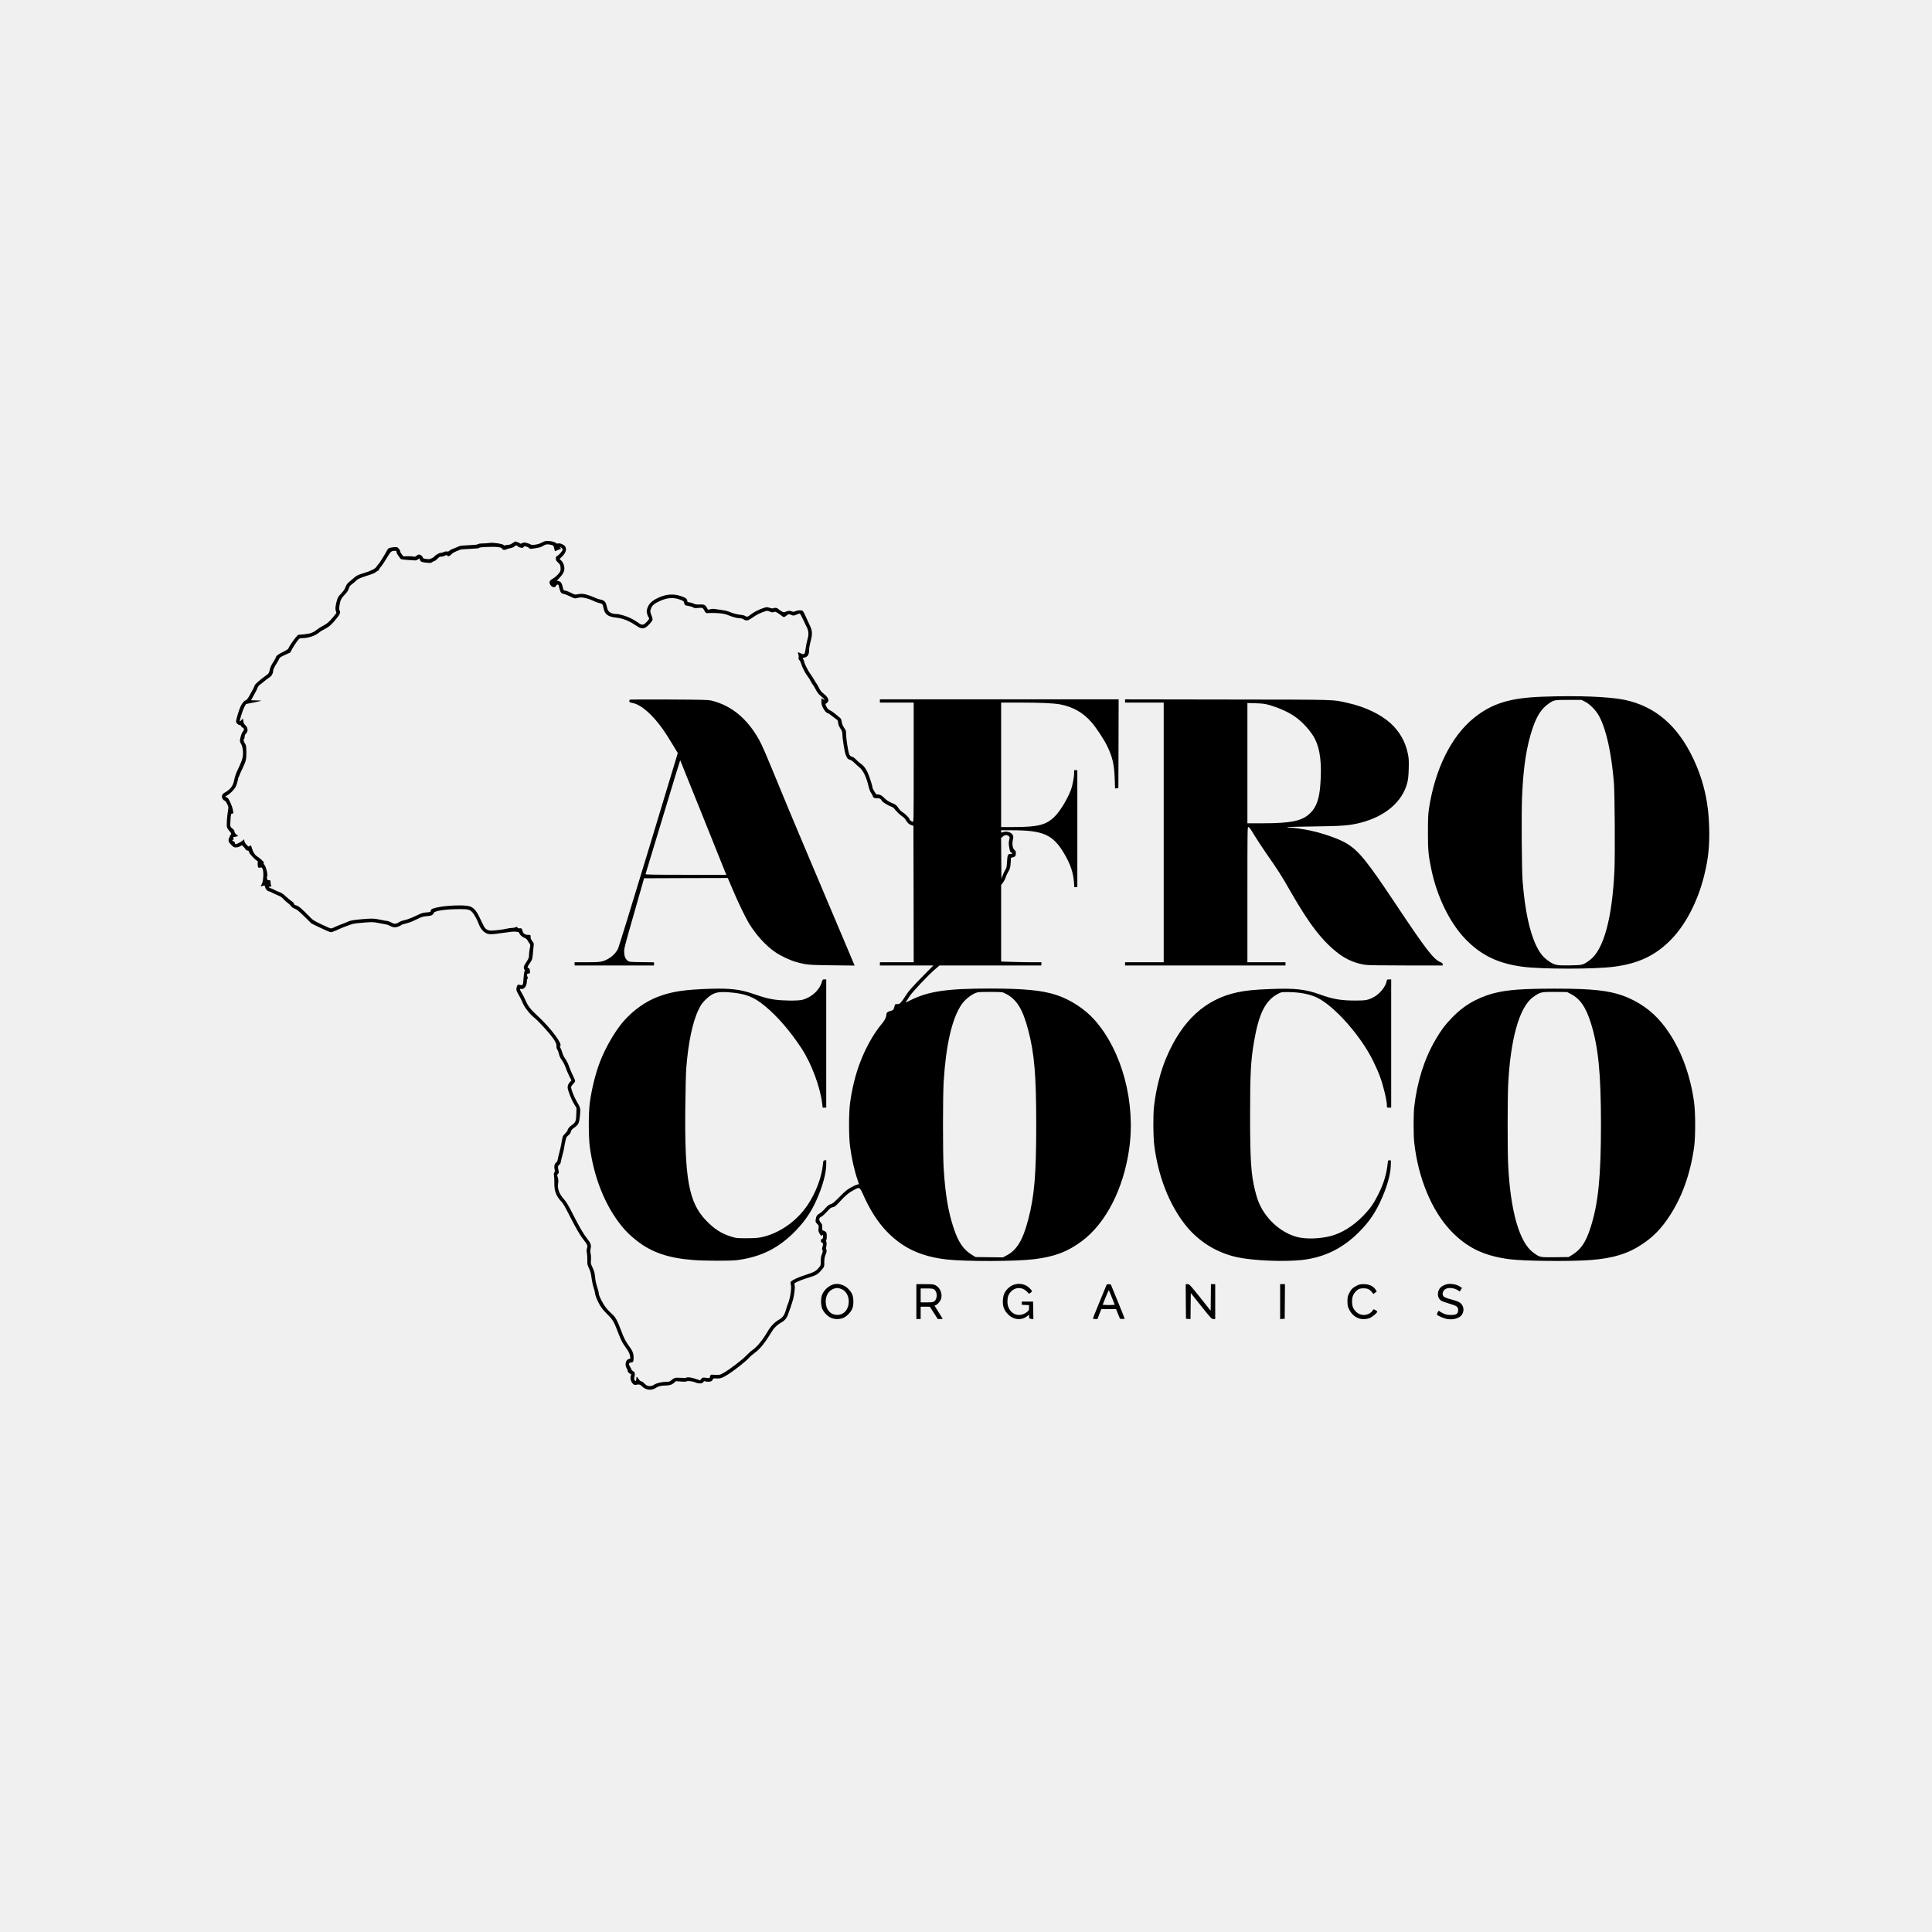
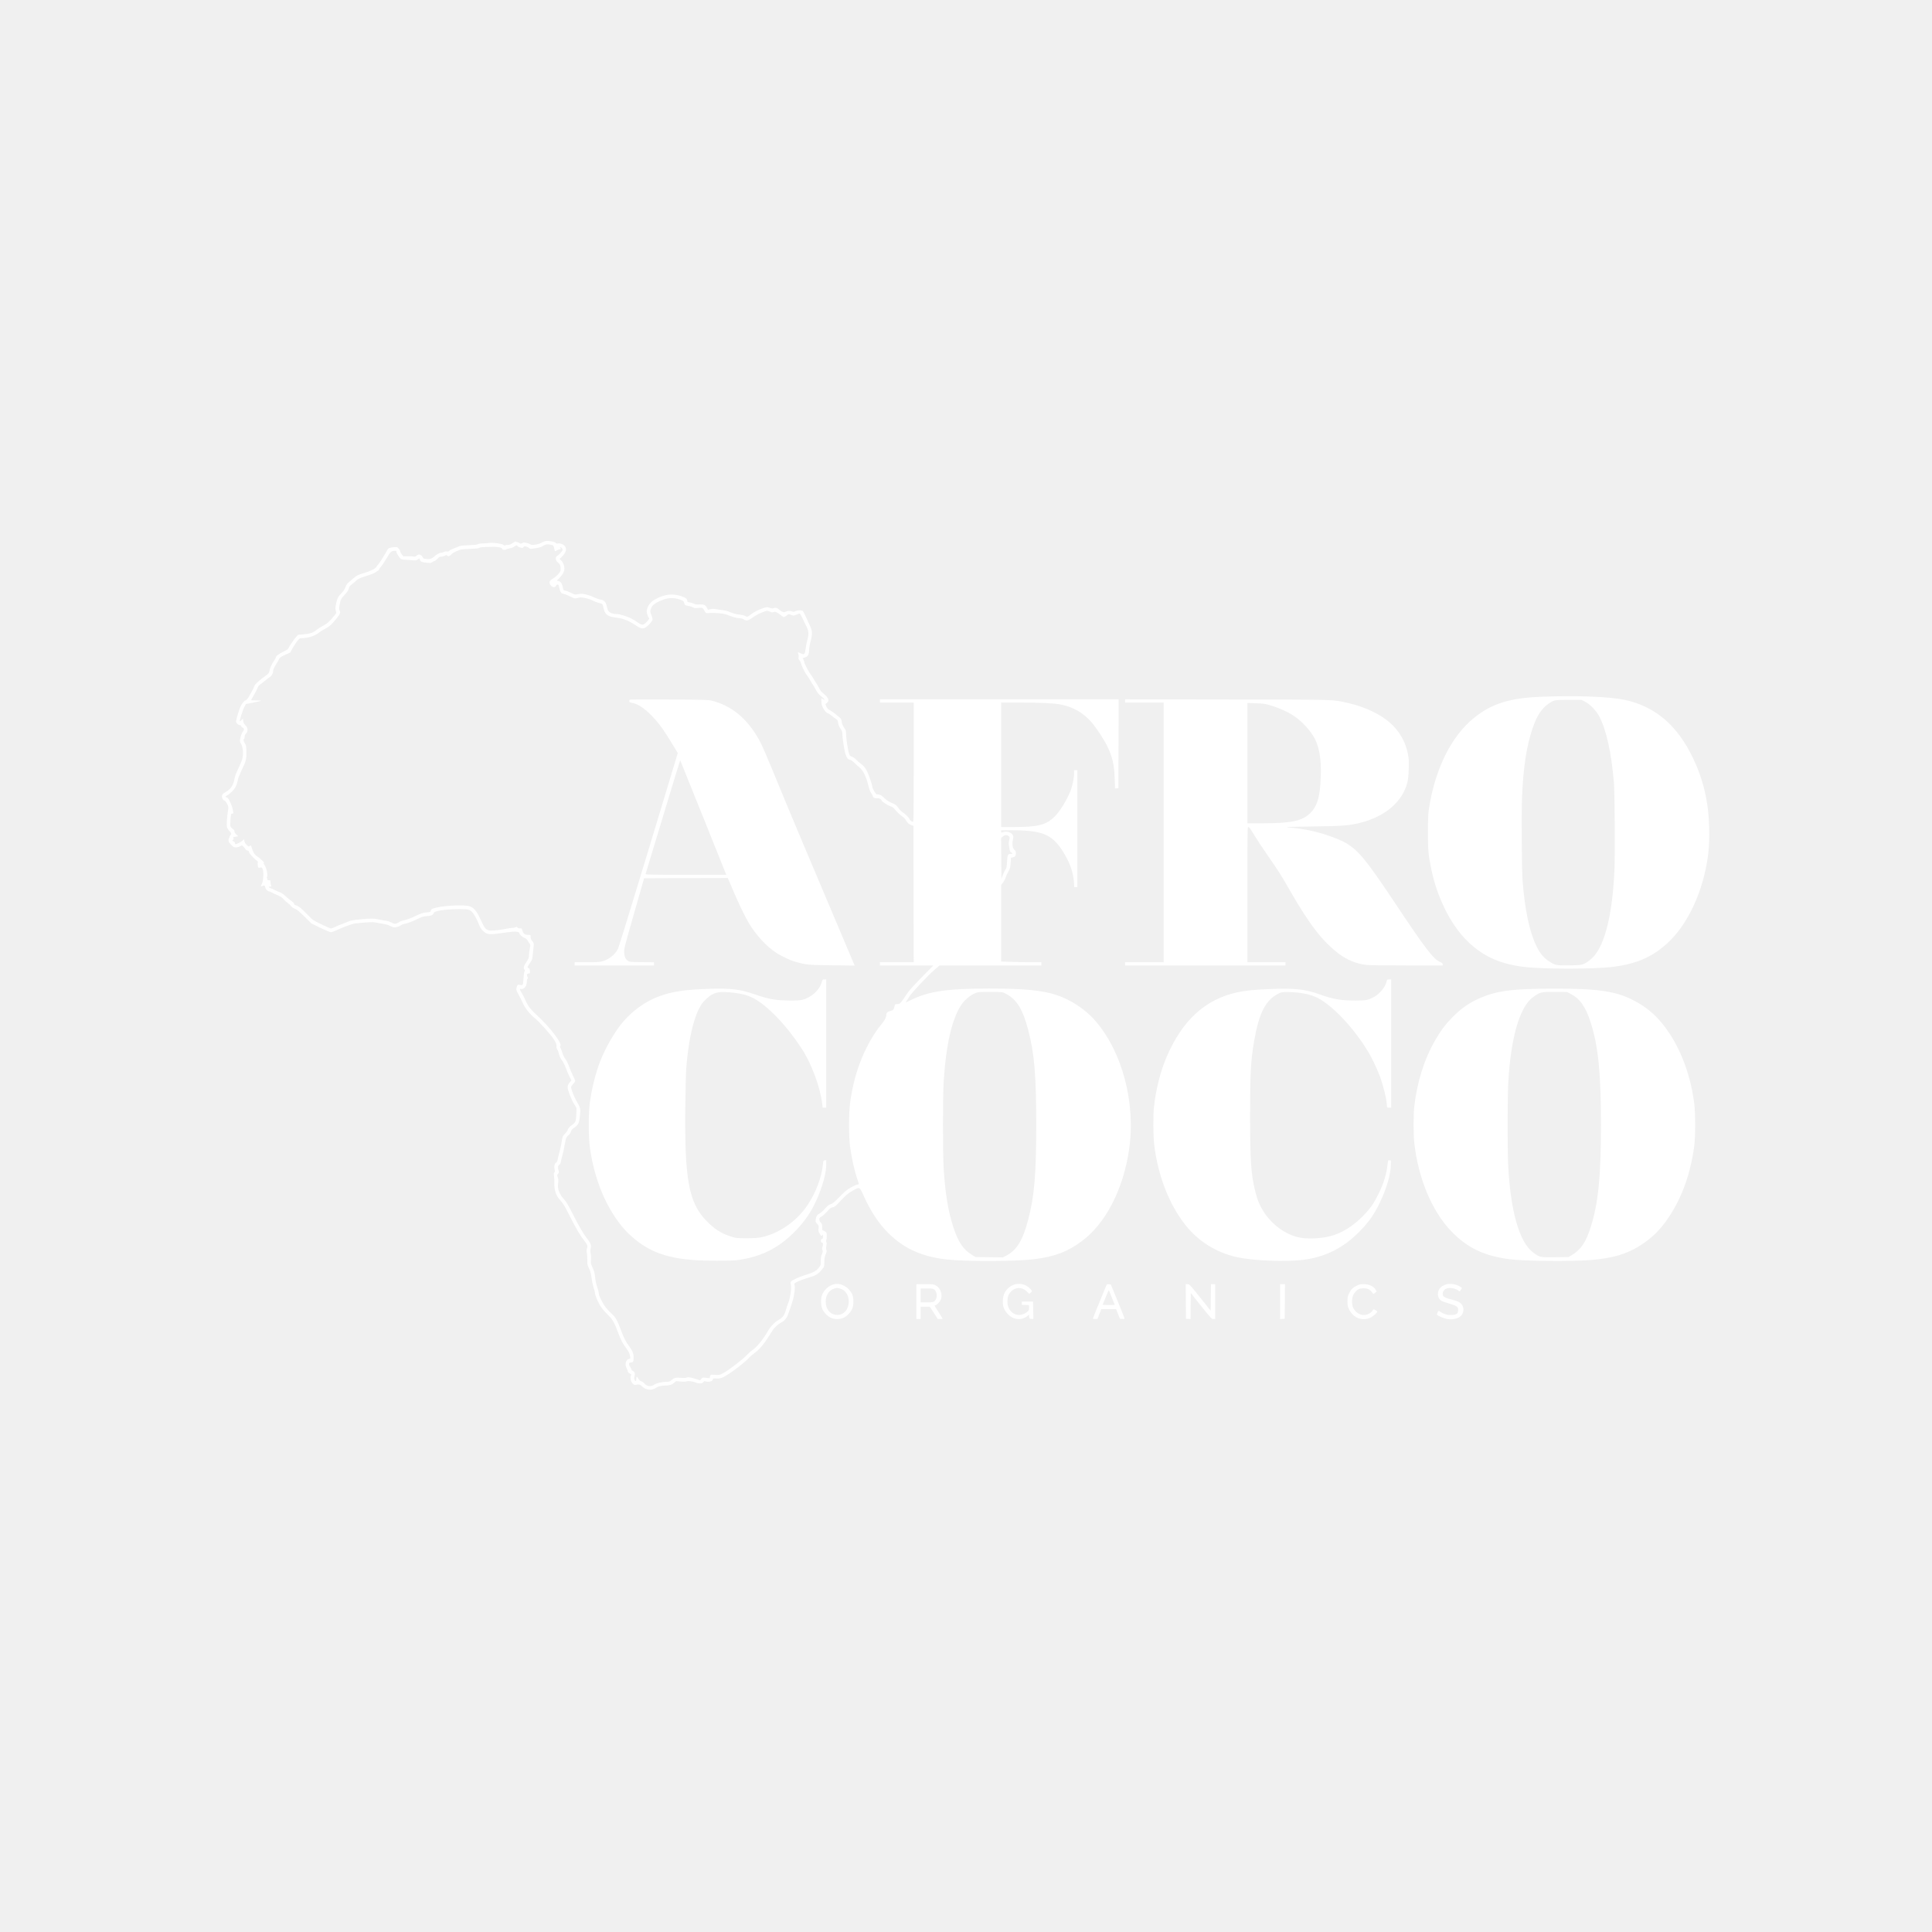
<svg xmlns="http://www.w3.org/2000/svg" version="1.0" width="360" height="360" viewBox="0 0 3601 3600" preserveAspectRatio="xMidYMid meet">
-   <g transform="translate(0,3600) scale(0.1,-0.1)" fill="#000000" stroke="none">
+   <g transform="translate(0,3600) scale(0.1,-0.1)" fill="#fff" stroke="none">
    <path d="M10169 25920 c-20 -3 -57 -19 -83 -34 -52 -30 -175 -48 -198 -28 -19 15 -110 40 -128 35 -8 -3 -25 -9 -37 -15 -18 -9 -27 -8 -41 5 -10 10 -28 17 -39 17 -12 0 -23 5 -25 12 -3 7 -25 -3 -57 -25 -37 -26 -64 -37 -90 -37 -20 0 -42 -4 -50 -9 -10 -7 -22 -4 -38 8 -29 24 -196 46 -261 36 -26 -4 -81 -8 -123 -9 -46 0 -82 -6 -92 -14 -10 -9 -65 -15 -169 -19 -98 -3 -162 -10 -178 -18 -14 -8 -57 -25 -96 -40 -40 -14 -79 -34 -89 -45 -12 -13 -25 -17 -45 -14 -16 4 -40 -1 -58 -10 -17 -9 -44 -16 -60 -16 -26 0 -101 -44 -116 -68 -3 -6 -24 -20 -47 -31 -34 -18 -51 -21 -101 -15 -54 6 -61 10 -70 34 -9 26 -44 50 -73 50 -7 0 -26 -11 -42 -23 -22 -19 -34 -22 -57 -16 -17 5 -65 7 -109 6 l-78 -2 -29 35 c-16 19 -30 45 -30 58 0 13 -14 37 -30 54 -30 30 -32 30 -98 23 -81 -9 -97 -16 -118 -58 -37 -73 -144 -244 -164 -262 -12 -11 -28 -32 -36 -47 -17 -32 -114 -80 -234 -115 -103 -30 -143 -50 -196 -100 -23 -21 -60 -53 -82 -70 -29 -24 -47 -49 -62 -90 -14 -39 -39 -76 -75 -113 -65 -68 -78 -92 -101 -199 -14 -70 -15 -91 -6 -128 l12 -44 -59 -73 c-77 -94 -118 -129 -194 -167 -34 -18 -80 -46 -102 -64 -79 -64 -132 -83 -270 -95 l-89 -7 -40 -44 c-44 -50 -132 -180 -141 -211 -5 -13 -38 -34 -99 -63 -83 -39 -136 -80 -136 -107 0 -5 -15 -33 -34 -62 -54 -85 -69 -117 -81 -176 -11 -50 -16 -58 -67 -95 -111 -80 -200 -157 -210 -183 -20 -51 -38 -87 -68 -137 -16 -27 -33 -57 -36 -65 -14 -31 -55 -80 -68 -80 -19 0 -61 -50 -89 -105 -29 -58 -87 -251 -87 -288 0 -28 41 -67 71 -67 10 0 20 -9 24 -19 3 -11 15 -23 25 -26 31 -10 35 -43 10 -70 -22 -23 -47 -95 -57 -162 -4 -22 3 -44 21 -75 33 -57 45 -170 26 -260 -7 -35 -37 -111 -65 -169 -55 -112 -75 -167 -94 -260 -20 -95 -73 -163 -171 -216 -50 -28 -65 -62 -46 -107 9 -21 24 -38 38 -41 15 -5 33 -26 51 -63 27 -54 28 -61 18 -117 -20 -115 -31 -277 -21 -314 5 -20 25 -53 45 -74 38 -41 43 -58 20 -77 -8 -7 -15 -21 -15 -31 0 -10 -4 -21 -10 -24 -6 -3 -10 -22 -10 -41 0 -29 9 -44 49 -85 41 -42 54 -49 87 -49 22 0 56 9 76 20 l37 20 27 -25 c15 -14 32 -35 38 -48 7 -13 23 -23 39 -25 20 -3 27 -9 27 -25 0 -23 93 -127 143 -160 20 -14 26 -24 22 -38 -4 -11 -4 -38 0 -60 7 -40 8 -41 41 -35 29 6 35 4 48 -23 24 -46 16 -223 -12 -278 -28 -53 -27 -55 4 -43 41 16 51 12 58 -25 7 -35 46 -75 74 -75 8 0 29 -9 46 -19 17 -10 66 -33 108 -51 57 -23 86 -42 108 -69 16 -21 51 -53 77 -71 26 -18 57 -47 68 -64 13 -19 37 -36 69 -48 38 -13 76 -44 181 -147 l132 -130 166 -80 c92 -45 179 -81 194 -81 16 0 57 14 93 31 107 51 286 119 337 128 26 5 116 15 200 21 142 11 159 11 265 -10 62 -11 127 -24 143 -27 17 -3 49 -16 72 -29 23 -13 58 -24 78 -24 38 0 99 22 125 44 8 7 50 21 93 30 48 11 120 39 190 74 101 50 120 56 193 61 84 6 116 21 129 61 12 39 228 70 481 70 164 0 192 -7 242 -64 36 -41 91 -145 124 -234 28 -75 96 -145 158 -162 49 -13 98 -10 275 16 61 9 141 19 180 23 73 7 135 -5 135 -26 0 -23 52 -72 94 -88 29 -11 48 -27 59 -48 9 -18 25 -43 36 -57 18 -24 19 -29 6 -90 -8 -36 -15 -91 -15 -123 0 -51 -5 -65 -44 -125 -54 -81 -64 -114 -43 -146 12 -18 13 -26 4 -35 -7 -7 -15 -58 -18 -119 -9 -136 -13 -146 -53 -137 -55 12 -58 11 -73 -30 -17 -50 -12 -73 36 -155 21 -36 53 -99 70 -141 38 -91 133 -214 221 -284 92 -74 319 -328 371 -415 35 -60 43 -83 41 -112 -3 -25 3 -47 15 -65 11 -16 25 -54 32 -85 8 -39 26 -76 55 -115 24 -33 54 -92 70 -138 15 -44 46 -116 67 -159 l40 -79 -25 -26 c-34 -37 -46 -65 -46 -104 0 -50 66 -220 119 -307 l46 -75 -3 -109 c-3 -131 -15 -164 -75 -205 -51 -35 -87 -76 -87 -100 0 -8 -21 -37 -46 -63 -49 -49 -47 -44 -74 -203 -7 -38 -23 -109 -36 -158 -13 -48 -27 -105 -30 -127 -4 -26 -15 -45 -30 -55 -28 -18 -40 -72 -27 -124 8 -29 7 -42 -4 -57 -11 -14 -13 -31 -7 -64 4 -25 7 -85 6 -135 -3 -142 32 -238 123 -337 40 -42 77 -105 155 -260 125 -247 204 -382 276 -472 62 -77 71 -101 54 -150 -8 -26 -9 -50 -1 -88 6 -29 9 -89 8 -133 -2 -73 1 -87 31 -150 26 -54 37 -95 47 -176 8 -59 25 -141 39 -183 14 -42 26 -87 26 -101 0 -37 44 -145 91 -227 27 -47 76 -107 136 -166 105 -105 128 -143 203 -343 57 -151 82 -198 155 -297 36 -49 57 -89 64 -123 15 -68 15 -67 -19 -74 -57 -13 -79 -108 -40 -173 11 -18 20 -41 20 -51 0 -19 24 -44 52 -54 14 -5 15 -10 5 -36 -16 -42 5 -118 40 -149 20 -19 33 -22 57 -18 57 12 78 7 112 -28 68 -70 175 -84 253 -33 49 33 102 47 176 47 80 0 128 15 170 52 l35 30 89 -7 c60 -5 96 -3 110 4 24 13 126 -2 173 -25 15 -8 47 -14 72 -14 35 0 49 5 63 23 14 18 24 22 38 16 40 -15 104 -10 125 11 11 11 20 26 20 33 0 10 16 12 63 9 72 -4 119 12 227 82 116 75 315 232 370 292 28 32 82 79 119 105 95 67 185 179 332 418 33 55 104 118 169 151 46 23 90 73 111 125 24 59 89 252 103 310 23 89 37 218 27 253 -8 28 -7 34 12 47 37 24 159 71 258 100 122 35 168 62 229 136 57 68 54 59 54 159 1 55 7 90 25 134 20 48 22 64 14 86 -7 20 -7 42 0 74 7 32 7 53 0 69 -7 15 -8 29 -2 38 5 8 9 42 9 76 0 55 -3 64 -26 82 -15 12 -34 21 -43 21 -13 0 -16 11 -16 59 0 51 -4 64 -27 88 -27 28 -36 66 -20 89 4 6 21 19 39 27 17 9 62 50 99 91 56 62 73 75 107 80 34 6 51 19 111 84 122 133 173 177 258 224 135 76 127 79 207 -97 191 -423 421 -711 736 -918 217 -142 491 -232 810 -267 373 -40 1289 -37 1630 5 382 47 626 140 892 339 442 330 769 964 877 1701 129 874 -128 1840 -644 2421 -177 200 -446 376 -705 462 -267 89 -611 122 -1255 122 -788 0 -1131 -51 -1462 -214 -107 -53 -107 -53 -84 -22 13 17 39 58 59 91 42 70 340 387 470 499 l88 76 949 0 950 0 0 30 0 30 -172 0 c-95 0 -264 3 -375 7 l-203 6 0 714 0 713 34 44 c19 25 42 69 51 98 9 29 27 69 39 88 40 64 48 94 54 187 l5 91 32 6 c43 8 60 30 60 78 0 32 -6 45 -27 62 -35 27 -47 111 -29 189 9 37 10 60 2 79 -21 56 -112 88 -181 64 -39 -13 -40 -13 -40 10 l0 24 203 0 c581 -1 760 -80 969 -429 117 -197 172 -358 185 -538 l6 -93 29 0 28 0 0 1090 0 1090 -30 0 -30 0 0 -61 c0 -73 -33 -239 -61 -311 -71 -180 -199 -390 -298 -489 -161 -161 -311 -199 -773 -199 l-228 0 0 1160 0 1160 343 0 c386 0 644 -12 762 -35 235 -45 427 -155 582 -335 89 -103 231 -319 291 -443 97 -201 130 -342 139 -610 l6 -178 31 3 31 3 3 828 2 827 -2225 0 -2225 0 0 -30 0 -30 315 0 315 0 0 -1114 c0 -1092 0 -1114 -19 -1109 -23 6 -61 40 -61 54 0 17 -83 100 -127 126 -26 15 -58 47 -80 80 -28 43 -48 60 -82 75 -92 38 -134 64 -185 115 -37 36 -63 53 -90 58 -20 4 -39 5 -43 2 -10 -10 -83 110 -83 137 0 33 -64 225 -97 291 -37 72 -70 112 -122 148 -25 17 -63 50 -84 74 -24 26 -53 47 -77 54 -34 10 -41 18 -55 58 -21 61 -55 286 -55 366 0 56 -4 69 -37 116 -25 38 -39 71 -44 109 -6 47 -13 60 -44 85 -20 17 -60 49 -88 73 -28 23 -69 50 -90 60 -29 13 -45 29 -64 66 -18 36 -22 51 -13 54 23 8 50 42 50 62 0 35 -26 75 -77 116 -61 49 -67 57 -104 129 -17 33 -41 74 -54 90 -12 17 -30 46 -40 65 -9 19 -36 60 -59 90 -40 54 -116 202 -116 228 0 7 -7 26 -15 42 l-15 29 40 11 c55 15 80 56 80 131 0 31 9 91 20 135 48 182 46 226 -14 349 -19 39 -51 108 -71 155 -21 47 -45 91 -53 98 -22 17 -95 15 -136 -5 -29 -13 -40 -14 -61 -5 -36 16 -81 15 -120 -4 -31 -14 -36 -14 -74 5 -22 12 -48 30 -58 40 -24 26 -66 35 -92 21 -17 -8 -33 -7 -75 6 -54 17 -55 17 -133 -10 -91 -32 -171 -75 -230 -122 -46 -38 -63 -41 -98 -18 -13 9 -53 18 -87 21 -63 5 -153 30 -217 60 -19 8 -66 20 -105 25 -39 5 -98 14 -132 19 -44 8 -73 7 -104 -1 -23 -6 -43 -10 -45 -8 -1 2 -10 18 -19 35 -27 53 -55 66 -138 62 -55 -3 -81 1 -105 14 -18 10 -53 20 -78 24 -38 5 -45 9 -45 28 0 38 -31 61 -120 90 -153 51 -296 35 -462 -52 -88 -46 -142 -105 -163 -177 -15 -51 -15 -61 -1 -110 9 -30 21 -58 26 -61 20 -12 9 -37 -40 -85 -62 -63 -83 -64 -166 -4 -35 25 -90 58 -122 73 -79 40 -215 81 -265 81 -102 1 -160 34 -177 102 -6 21 -14 55 -20 76 -14 54 -49 83 -112 93 -29 5 -84 24 -123 43 -38 19 -104 42 -146 52 -71 15 -94 15 -175 -1 -23 -5 -45 1 -96 28 -36 19 -84 38 -106 42 -39 6 -40 7 -53 67 -16 73 -38 104 -79 113 l-31 7 58 62 c56 60 83 113 83 165 0 52 -24 114 -56 145 l-34 33 21 19 c119 105 131 207 31 254 -31 15 -55 20 -77 16 -22 -4 -36 -2 -44 8 -21 25 -135 47 -192 36z m105 -71 c42 -10 44 -12 55 -65 13 -58 16 -61 46 -40 11 7 35 17 53 21 32 7 33 8 17 25 -16 18 -16 18 4 13 26 -7 45 -38 35 -56 -23 -37 -73 -91 -96 -103 -23 -12 -28 -21 -28 -50 0 -30 8 -43 41 -74 34 -31 42 -46 46 -83 3 -25 3 -57 -1 -70 -9 -38 -82 -113 -141 -147 -63 -36 -75 -62 -51 -109 29 -55 91 -68 111 -23 12 26 42 29 48 5 3 -10 11 -40 17 -68 16 -63 34 -83 79 -91 20 -3 74 -24 120 -47 80 -39 85 -40 127 -29 24 7 57 12 72 12 54 0 159 -28 217 -58 33 -17 83 -36 110 -43 75 -17 78 -20 92 -90 26 -129 79 -169 249 -187 113 -13 232 -60 344 -137 93 -63 133 -74 184 -50 45 21 132 115 138 149 3 13 -5 48 -18 78 -28 65 -29 91 -5 144 22 49 63 82 151 123 146 68 262 76 390 28 57 -22 65 -28 71 -57 9 -44 18 -50 82 -59 30 -4 67 -16 83 -26 23 -15 40 -17 100 -11 81 6 82 6 118 -59 20 -36 26 -40 56 -38 142 10 299 -4 366 -32 91 -38 182 -63 229 -64 33 0 58 -7 77 -21 39 -28 77 -25 133 13 27 17 67 44 89 59 46 32 185 88 215 88 11 0 36 -8 56 -17 29 -14 41 -15 66 -6 26 10 35 8 82 -22 28 -18 63 -43 76 -55 26 -24 41 -21 93 21 26 21 27 21 73 4 45 -18 47 -18 98 3 29 12 57 22 63 22 5 0 27 -37 48 -82 21 -46 54 -114 73 -151 47 -91 52 -150 23 -252 -13 -44 -28 -120 -34 -169 -14 -110 -25 -120 -92 -88 -25 13 -49 21 -52 18 -2 -3 1 -19 8 -35 6 -17 9 -43 5 -60 -5 -22 -1 -35 14 -50 11 -11 25 -38 31 -60 17 -63 74 -177 118 -234 22 -29 51 -75 66 -104 14 -28 30 -54 36 -58 5 -3 28 -42 51 -86 29 -55 56 -92 87 -117 63 -52 84 -73 79 -79 -3 -2 -17 3 -31 12 l-26 17 0 -61 c0 -48 6 -74 30 -120 28 -56 70 -101 94 -101 6 0 43 -25 81 -56 39 -30 77 -60 86 -64 10 -6 18 -27 21 -58 3 -34 16 -65 41 -104 29 -43 37 -65 37 -99 0 -76 38 -321 60 -383 24 -71 42 -93 83 -102 18 -4 53 -28 83 -58 28 -28 72 -68 98 -89 67 -56 126 -181 166 -353 13 -55 30 -98 50 -125 16 -23 30 -50 30 -60 0 -21 46 -39 83 -32 31 6 73 -17 82 -46 6 -21 119 -92 177 -110 21 -7 48 -26 60 -43 36 -48 101 -111 147 -141 23 -15 50 -42 59 -59 31 -56 62 -86 105 -101 l42 -14 3 -1271 2 -1272 -315 0 -315 0 0 -30 0 -30 498 0 499 0 -219 -222 c-134 -137 -237 -250 -265 -293 -128 -195 -137 -205 -191 -205 -40 0 -40 0 -52 -50 -14 -57 -21 -64 -77 -79 -53 -15 -73 -34 -73 -74 -1 -44 -30 -101 -90 -172 -153 -181 -311 -468 -413 -750 -79 -216 -138 -461 -173 -720 -25 -184 -25 -627 0 -810 31 -230 81 -451 141 -624 14 -41 25 -75 25 -77 0 -1 -14 -4 -32 -8 -17 -3 -70 -27 -117 -53 -70 -39 -109 -70 -211 -174 -102 -104 -133 -129 -167 -138 -33 -9 -55 -27 -105 -82 -34 -39 -80 -80 -100 -90 -47 -24 -66 -53 -74 -113 -6 -44 -5 -49 26 -81 31 -32 33 -37 27 -86 -6 -45 -3 -59 19 -96 27 -47 38 -52 53 -25 8 13 10 8 11 -26 0 -36 -4 -45 -20 -49 -14 -4 -20 -14 -20 -33 0 -20 6 -31 20 -35 23 -7 26 -35 9 -84 -9 -25 -9 -38 0 -55 10 -18 8 -32 -10 -77 -16 -40 -21 -74 -21 -131 1 -74 0 -79 -35 -120 -55 -66 -86 -83 -251 -137 -145 -47 -245 -94 -271 -125 -9 -11 -9 -25 0 -59 15 -63 -11 -241 -50 -340 -16 -41 -36 -99 -44 -130 -24 -91 -59 -140 -124 -177 -82 -46 -156 -122 -207 -209 -96 -167 -208 -304 -296 -363 -25 -16 -74 -61 -110 -99 -74 -78 -306 -256 -418 -320 -77 -44 -81 -45 -207 -37 -38 3 -41 1 -50 -30 l-10 -34 -66 7 c-64 7 -67 6 -88 -21 l-22 -27 -62 21 c-98 33 -165 44 -189 31 -14 -8 -50 -9 -107 -5 -98 8 -127 1 -178 -44 -29 -26 -41 -30 -94 -30 -82 0 -190 -26 -230 -56 -36 -26 -94 -32 -132 -13 -12 6 -36 26 -54 45 -18 19 -41 34 -53 34 -13 0 -30 15 -49 45 -31 49 -41 49 -41 -1 0 -42 -17 -52 -32 -19 -9 20 -9 37 -1 67 14 51 3 84 -32 100 -14 6 -25 17 -25 25 0 7 -11 30 -25 51 -31 47 -25 82 14 82 41 0 51 18 51 86 0 81 -19 131 -80 212 -67 90 -103 160 -155 302 -69 185 -104 249 -175 310 -34 29 -81 79 -106 112 -62 80 -134 223 -134 266 0 19 -13 74 -30 121 -18 54 -33 123 -38 181 -7 77 -16 110 -46 175 -35 75 -37 84 -31 145 3 37 1 89 -6 118 -8 39 -8 65 0 96 15 60 0 104 -64 183 -71 89 -150 225 -274 470 -76 151 -116 217 -157 263 -93 104 -127 196 -111 303 7 48 5 72 -7 107 -14 42 -14 46 5 66 18 19 19 27 10 60 -17 62 -14 92 13 109 17 11 26 29 31 63 4 25 18 83 31 128 13 46 26 102 29 126 3 24 13 78 23 122 15 69 21 82 54 108 25 19 41 43 48 68 8 29 22 47 53 69 90 62 102 86 117 237 13 125 9 143 -60 259 -26 44 -62 122 -80 173 -31 90 -31 94 -14 120 9 15 28 37 41 49 12 12 23 31 23 41 0 11 -19 57 -43 103 -23 46 -55 122 -71 169 -17 50 -46 108 -69 139 -25 34 -47 79 -57 118 -10 34 -25 74 -34 87 -11 17 -12 27 -5 32 54 33 -179 343 -433 576 -119 109 -170 176 -212 275 -18 43 -50 105 -70 138 -43 71 -45 84 -11 77 56 -10 105 56 105 142 0 26 5 46 12 48 9 3 9 12 -1 36 -17 40 -8 62 24 62 24 0 25 2 22 47 -4 37 -9 48 -27 55 -27 10 -24 18 31 99 39 57 42 68 50 158 4 53 11 121 15 151 6 51 4 58 -25 94 -23 28 -31 49 -31 77 0 39 0 39 -40 39 -65 0 -97 22 -112 77 -13 46 -15 48 -47 45 -23 -3 -37 2 -46 15 -12 15 -17 16 -34 6 -12 -7 -39 -13 -61 -13 -23 0 -69 -6 -103 -14 -76 -18 -227 -36 -294 -36 -35 0 -60 7 -84 23 -35 23 -40 33 -128 217 -61 131 -116 192 -192 214 -96 29 -446 15 -612 -25 -87 -20 -104 -30 -109 -62 -3 -20 -11 -23 -80 -28 -68 -6 -94 -14 -205 -68 -77 -36 -157 -67 -202 -76 -40 -8 -84 -24 -98 -35 -14 -11 -41 -24 -59 -29 -30 -8 -43 -5 -90 20 -31 16 -66 29 -78 29 -11 0 -52 7 -91 15 -147 32 -192 34 -361 19 -183 -16 -238 -26 -292 -53 -21 -10 -66 -29 -102 -41 -36 -12 -91 -36 -122 -51 -32 -16 -67 -29 -79 -29 -12 0 -92 34 -178 76 -152 74 -159 78 -246 168 -125 129 -179 174 -225 186 -29 8 -40 16 -40 30 0 12 -16 30 -42 46 -24 15 -72 55 -108 89 -47 45 -82 68 -125 84 -33 12 -74 30 -91 40 -17 10 -47 24 -67 30 -43 15 -49 31 -11 31 21 0 25 3 18 18 -4 9 -9 31 -10 47 -1 17 -2 36 -3 43 0 7 -15 12 -33 12 -17 0 -28 3 -25 6 3 4 2 15 -4 26 -7 12 -7 24 -1 31 20 25 -17 187 -51 225 -17 18 -19 25 -9 31 10 6 -3 23 -44 60 -31 28 -69 58 -83 66 -37 19 -76 79 -95 148 -17 60 -25 67 -46 42 -12 -14 -18 -12 -51 21 -23 22 -40 50 -44 71 l-6 35 -27 -24 c-28 -25 -111 -68 -131 -68 -6 0 -11 9 -11 20 0 12 -10 25 -25 32 -29 13 -32 23 -10 32 13 4 14 10 5 26 -9 17 -7 20 15 25 14 3 36 7 50 10 l25 5 -35 31 c-21 19 -35 40 -35 55 0 13 -7 29 -16 36 -68 55 -66 49 -59 166 8 129 9 132 36 132 19 0 20 4 14 43 -9 61 -23 103 -61 184 -25 52 -40 72 -56 75 -33 5 -32 22 2 36 51 23 137 110 164 165 14 29 31 79 37 112 6 33 14 65 19 70 4 6 11 21 15 35 4 14 30 72 58 130 63 131 71 167 69 308 -2 103 -5 117 -27 150 -26 38 -32 76 -15 87 6 3 10 21 10 40 0 23 8 41 25 57 42 40 38 108 -9 153 -26 24 -36 44 -42 80 l-7 49 -23 -27 c-13 -15 -27 -27 -33 -27 -14 0 51 207 84 269 l30 54 137 27 c76 15 141 30 145 33 3 4 -37 7 -90 7 -54 0 -97 2 -97 5 0 2 25 48 56 102 32 54 61 112 66 130 5 18 23 42 41 55 18 12 57 43 87 68 30 26 71 57 91 69 40 23 69 73 69 115 0 29 23 80 74 159 18 29 37 63 41 75 5 18 32 36 106 70 l100 45 34 66 c20 36 58 96 86 134 48 64 53 67 92 67 120 0 256 45 327 107 19 17 67 46 106 66 80 40 133 88 222 201 63 79 73 108 50 146 -9 15 -9 36 1 97 16 97 29 123 100 198 41 43 61 73 71 108 11 40 22 55 64 86 28 21 60 48 71 61 28 31 64 48 180 86 143 46 167 56 199 82 16 12 32 22 37 22 4 0 11 9 14 21 4 12 22 38 41 58 18 21 65 91 104 157 74 124 80 130 153 133 22 1 27 -3 27 -23 0 -20 43 -89 82 -131 7 -8 111 -18 267 -26 13 0 36 8 50 19 l27 20 11 -29 c13 -35 36 -44 131 -53 64 -6 76 -5 101 13 16 12 35 21 43 21 7 0 30 18 51 40 30 32 44 40 73 40 20 0 49 8 65 17 26 16 30 16 46 1 21 -19 44 -11 83 32 14 15 52 37 85 50 33 12 67 25 76 30 9 5 90 11 180 15 111 4 166 10 171 18 7 12 72 17 258 20 99 1 170 -15 170 -38 0 -19 51 -26 76 -10 11 7 43 17 70 21 28 4 61 17 77 30 33 28 53 30 65 8 5 -8 28 -20 53 -25 39 -9 45 -8 57 9 11 17 18 19 50 10 20 -5 44 -18 53 -28 16 -18 21 -18 115 -4 69 10 110 22 135 38 55 37 93 43 163 25z m8527 -5428 c22 -18 22 -20 9 -74 -11 -48 -11 -69 1 -139 12 -69 18 -85 37 -93 30 -13 28 -25 -6 -25 -57 0 -65 -16 -72 -143 -6 -101 -10 -121 -32 -154 -14 -21 -36 -68 -49 -103 l-24 -65 -3 380 -3 380 31 28 c36 32 78 35 111 8z m-60 -2935 c208 -105 321 -287 424 -681 115 -437 149 -843 149 -1765 0 -922 -34 -1328 -149 -1765 -102 -392 -216 -577 -420 -679 l-52 -27 -255 3 -254 3 -58 35 c-170 101 -264 239 -356 520 -98 296 -153 634 -182 1110 -16 270 -16 1349 1 1610 43 683 156 1172 332 1431 73 107 213 212 306 229 26 5 140 8 253 7 204 -2 206 -2 261 -31z" />
    <path d="M11737 22964 c-4 -4 -7 -17 -7 -29 0 -18 9 -23 61 -33 156 -29 367 -212 563 -488 39 -55 118 -178 175 -273 l104 -172 -542 -1792 c-298 -986 -556 -1820 -572 -1855 -37 -76 -108 -148 -190 -192 -102 -54 -140 -60 -391 -60 l-228 0 0 -30 0 -30 740 0 740 0 0 29 0 30 -229 3 c-215 3 -231 4 -258 24 -46 35 -66 79 -69 158 -4 67 7 108 184 726 l187 655 780 3 780 2 84 -197 c104 -247 242 -535 312 -650 129 -213 322 -424 491 -536 110 -74 270 -149 383 -181 192 -54 232 -58 678 -63 l417 -5 -36 84 c-19 45 -175 414 -346 818 -171 404 -423 1001 -560 1325 -138 325 -322 766 -410 980 -308 749 -368 890 -429 1000 -222 398 -517 641 -889 732 -56 14 -168 17 -790 20 -399 2 -729 1 -733 -3z m1372 -2198 l428 -1066 -755 0 c-599 0 -753 3 -750 13 3 6 148 487 324 1069 175 581 320 1055 322 1053 2 -2 196 -483 431 -1069z" />
    <path d="M15316 17697 c-44 -150 -193 -285 -366 -328 -80 -20 -364 -17 -515 5 -128 20 -192 37 -402 109 -230 80 -424 103 -778 93 -494 -15 -726 -50 -983 -146 -240 -90 -467 -252 -650 -460 -153 -175 -335 -486 -436 -748 -85 -218 -157 -509 -193 -772 -25 -191 -25 -629 0 -820 78 -579 286 -1097 593 -1476 85 -105 165 -182 287 -278 276 -215 587 -321 1047 -356 214 -17 701 -18 820 -2 453 60 784 228 1100 558 168 177 280 342 377 559 114 252 183 505 183 666 l0 80 -27 -3 c-27 -3 -28 -6 -35 -78 -24 -240 -130 -521 -284 -753 -204 -306 -538 -537 -870 -604 -66 -13 -137 -17 -274 -17 -174 0 -190 1 -275 28 -189 58 -325 145 -477 305 -321 338 -399 769 -385 2111 4 311 11 630 17 710 36 483 118 877 232 1110 41 85 64 118 122 176 137 136 218 162 445 144 312 -25 461 -83 678 -264 229 -191 460 -459 671 -779 188 -284 353 -731 388 -1044 l7 -63 33 0 34 0 0 1195 0 1195 -34 0 c-33 0 -35 -2 -50 -53z" />
    <path d="M28745 23019 c-600 -22 -932 -124 -1265 -389 -428 -341 -736 -962 -847 -1705 -14 -96 -18 -184 -18 -435 0 -336 7 -415 61 -678 105 -515 344 -1005 638 -1311 291 -301 610 -455 1068 -515 357 -47 1338 -47 1696 0 442 57 746 195 1030 468 293 281 533 733 657 1238 76 308 100 540 92 882 -11 483 -107 895 -303 1304 -289 605 -704 960 -1265 1081 -285 61 -883 85 -1544 60z m796 -91 c98 -50 213 -170 271 -283 131 -255 222 -672 269 -1225 16 -191 23 -1353 10 -1637 -41 -896 -202 -1482 -458 -1672 -125 -93 -133 -95 -358 -99 -258 -5 -293 1 -401 74 -104 69 -167 144 -234 279 -131 265 -218 672 -261 1225 -16 216 -23 1246 -10 1560 24 569 85 958 201 1294 78 225 165 357 297 448 97 66 105 68 369 68 l241 0 64 -32z" />
    <path d="M20970 22940 l0 -30 360 0 360 0 0 -2420 0 -2420 -360 0 -360 0 0 -30 0 -30 1495 0 1495 0 0 30 0 30 -355 0 -355 0 0 1265 c0 1224 1 1265 18 1256 26 -14 30 -20 122 -171 45 -74 146 -227 225 -340 205 -294 276 -405 435 -685 358 -625 602 -939 908 -1170 146 -109 316 -179 496 -204 49 -7 328 -11 757 -11 l679 0 0 23 c0 17 -11 26 -46 41 -126 52 -270 239 -851 1112 -516 773 -664 956 -888 1095 -135 83 -421 186 -675 242 -121 27 -334 57 -403 57 -22 0 -37 3 -33 8 4 4 227 10 494 13 533 7 664 17 866 68 466 118 787 393 877 751 16 64 22 128 26 260 4 153 2 188 -17 280 -45 220 -152 408 -318 561 -186 170 -481 311 -802 382 -296 66 -130 61 -2237 64 l-1913 3 0 -30z m2664 -69 c190 -53 375 -134 499 -221 146 -100 306 -279 378 -422 95 -190 127 -456 99 -841 -19 -268 -72 -421 -184 -533 -151 -151 -351 -194 -903 -194 l-273 0 0 1121 0 1121 153 -5 c115 -3 171 -10 231 -26z" />
    <path d="M25846 17718 c-19 -100 -124 -233 -231 -292 -113 -62 -154 -70 -350 -70 -271 0 -418 25 -665 114 -273 98 -466 119 -917 101 -307 -12 -458 -27 -623 -62 -597 -129 -1027 -524 -1320 -1214 -111 -261 -195 -595 -231 -915 -18 -164 -16 -553 5 -720 70 -568 273 -1093 572 -1477 246 -315 592 -531 983 -613 299 -63 876 -86 1201 -49 414 47 758 216 1060 520 176 177 280 324 386 543 127 264 204 527 207 704 l2 87 -27 3 c-25 3 -27 1 -33 -55 -22 -203 -72 -369 -170 -568 -91 -184 -152 -272 -290 -414 -185 -190 -400 -323 -609 -376 -202 -51 -461 -58 -619 -16 -318 84 -608 354 -730 681 -14 36 -39 121 -56 190 -73 298 -91 569 -91 1390 0 786 13 1029 75 1389 91 525 214 766 454 887 54 28 62 29 186 28 219 -2 410 -41 545 -109 329 -167 815 -722 1040 -1188 43 -89 95 -206 115 -261 69 -186 135 -460 135 -557 0 -39 0 -39 40 -39 l40 0 0 1195 0 1195 -39 0 c-36 0 -39 -2 -45 -32z" />
    <path d="M28450 17569 c-429 -18 -676 -71 -945 -204 -165 -81 -305 -187 -450 -337 -125 -130 -195 -224 -299 -402 -209 -357 -344 -786 -397 -1256 -15 -135 -15 -513 0 -655 71 -660 326 -1277 685 -1653 300 -313 612 -464 1089 -527 277 -36 1138 -44 1517 -15 421 33 693 117 960 296 201 134 348 283 495 504 244 365 400 799 472 1310 25 180 25 633 0 820 -66 491 -225 936 -461 1295 -185 282 -392 473 -666 614 -264 136 -517 191 -980 211 -253 11 -755 11 -1020 -1z m823 -88 c175 -89 283 -242 375 -533 142 -444 192 -943 192 -1908 0 -964 -50 -1465 -192 -1908 -89 -282 -183 -420 -354 -522 l-58 -35 -252 -3 c-287 -3 -280 -5 -410 90 -256 190 -423 777 -464 1638 -13 266 -12 1216 0 1480 42 859 209 1453 462 1638 136 99 149 101 429 99 l206 -2 66 -34z" />
    <path d="M15553 12070 c-93 -19 -183 -94 -226 -188 -32 -68 -31 -207 1 -277 30 -65 94 -131 157 -161 72 -34 172 -33 242 1 61 31 127 99 156 163 31 67 31 207 0 274 -61 132 -203 213 -330 188z m101 -81 c100 -25 166 -122 166 -242 0 -146 -89 -250 -215 -250 -127 0 -214 101 -215 248 0 119 60 211 157 242 49 15 56 15 107 2z" />
    <path d="M18931 12069 c-89 -17 -174 -88 -214 -178 -13 -29 -22 -75 -25 -126 -5 -102 19 -172 86 -246 102 -113 254 -133 364 -48 l37 29 3 -38 c3 -35 5 -37 41 -40 l38 -3 -3 163 -3 163 -105 0 -105 0 0 -30 0 -30 68 -3 67 -3 0 -49 c0 -46 -2 -51 -45 -84 -159 -121 -359 -10 -358 199 0 39 6 84 12 100 62 158 235 202 348 89 l44 -44 29 21 c35 26 31 37 -33 96 -62 57 -154 81 -246 62z" />
    <path d="M26971 12070 c-23 -5 -62 -21 -86 -35 -102 -59 -114 -217 -21 -274 17 -11 84 -35 149 -54 144 -42 169 -61 165 -126 -4 -66 -36 -86 -136 -85 -63 0 -89 5 -139 28 -35 16 -68 35 -74 43 -10 11 -15 8 -31 -18 -11 -17 -17 -38 -14 -46 9 -22 127 -73 196 -84 110 -17 224 16 267 80 55 80 32 187 -48 234 -24 14 -82 35 -129 47 -104 25 -158 48 -171 71 -27 52 5 119 67 139 64 22 174 -1 225 -47 15 -12 19 -10 37 21 l21 35 -29 21 c-61 44 -170 65 -249 50z" />
    <path d="M17080 11745 l0 -325 40 0 40 0 0 115 0 115 85 0 85 0 75 -115 74 -115 46 0 c25 0 45 2 45 5 0 2 -24 42 -53 87 -29 46 -63 100 -76 120 l-23 38 24 9 c34 13 83 72 98 116 30 91 -16 208 -99 252 -41 21 -56 23 -203 23 l-158 0 0 -325z m328 229 c32 -22 52 -67 52 -114 0 -23 -7 -54 -15 -70 -27 -53 -49 -60 -172 -60 l-113 0 0 130 0 130 113 0 c86 0 118 -4 135 -16z" />
    <path d="M20621 12048 c-5 -13 -63 -155 -130 -317 -67 -162 -121 -298 -121 -303 0 -4 19 -8 43 -8 l42 0 36 93 36 92 138 0 137 0 36 -90 37 -90 44 -3 c41 -3 43 -2 37 20 -3 13 -61 158 -129 323 l-123 300 -37 3 c-31 3 -39 -1 -46 -20z m104 -230 l53 -133 -54 -3 c-29 -2 -80 -2 -113 0 l-59 3 55 138 c31 76 58 136 61 133 3 -3 28 -65 57 -138z" />
    <path d="M22102 11748 l3 -323 42 -3 43 -3 2 242 3 243 193 -242 c185 -231 195 -242 228 -242 l34 0 0 325 0 325 -40 0 -40 0 -2 -247 -3 -248 -197 248 c-191 238 -199 247 -233 247 l-35 0 2 -322z" />
    <path d="M23860 11744 l0 -325 43 3 42 3 3 323 2 322 -45 0 -45 0 0 -326z" />
    <path d="M25282 12039 c-70 -35 -104 -71 -141 -149 -22 -46 -26 -69 -26 -140 0 -71 4 -94 26 -141 75 -159 222 -226 380 -174 51 17 149 98 149 123 0 11 -50 42 -68 42 -5 0 -14 -11 -20 -24 -6 -14 -32 -37 -58 -52 -101 -59 -223 -25 -289 80 -24 40 -30 62 -34 123 -4 86 14 146 62 200 43 49 83 66 152 66 71 0 111 -18 153 -69 l30 -37 31 22 31 23 -17 30 c-41 70 -121 108 -226 108 -62 0 -83 -5 -135 -31z" />
  </g>
</svg>
